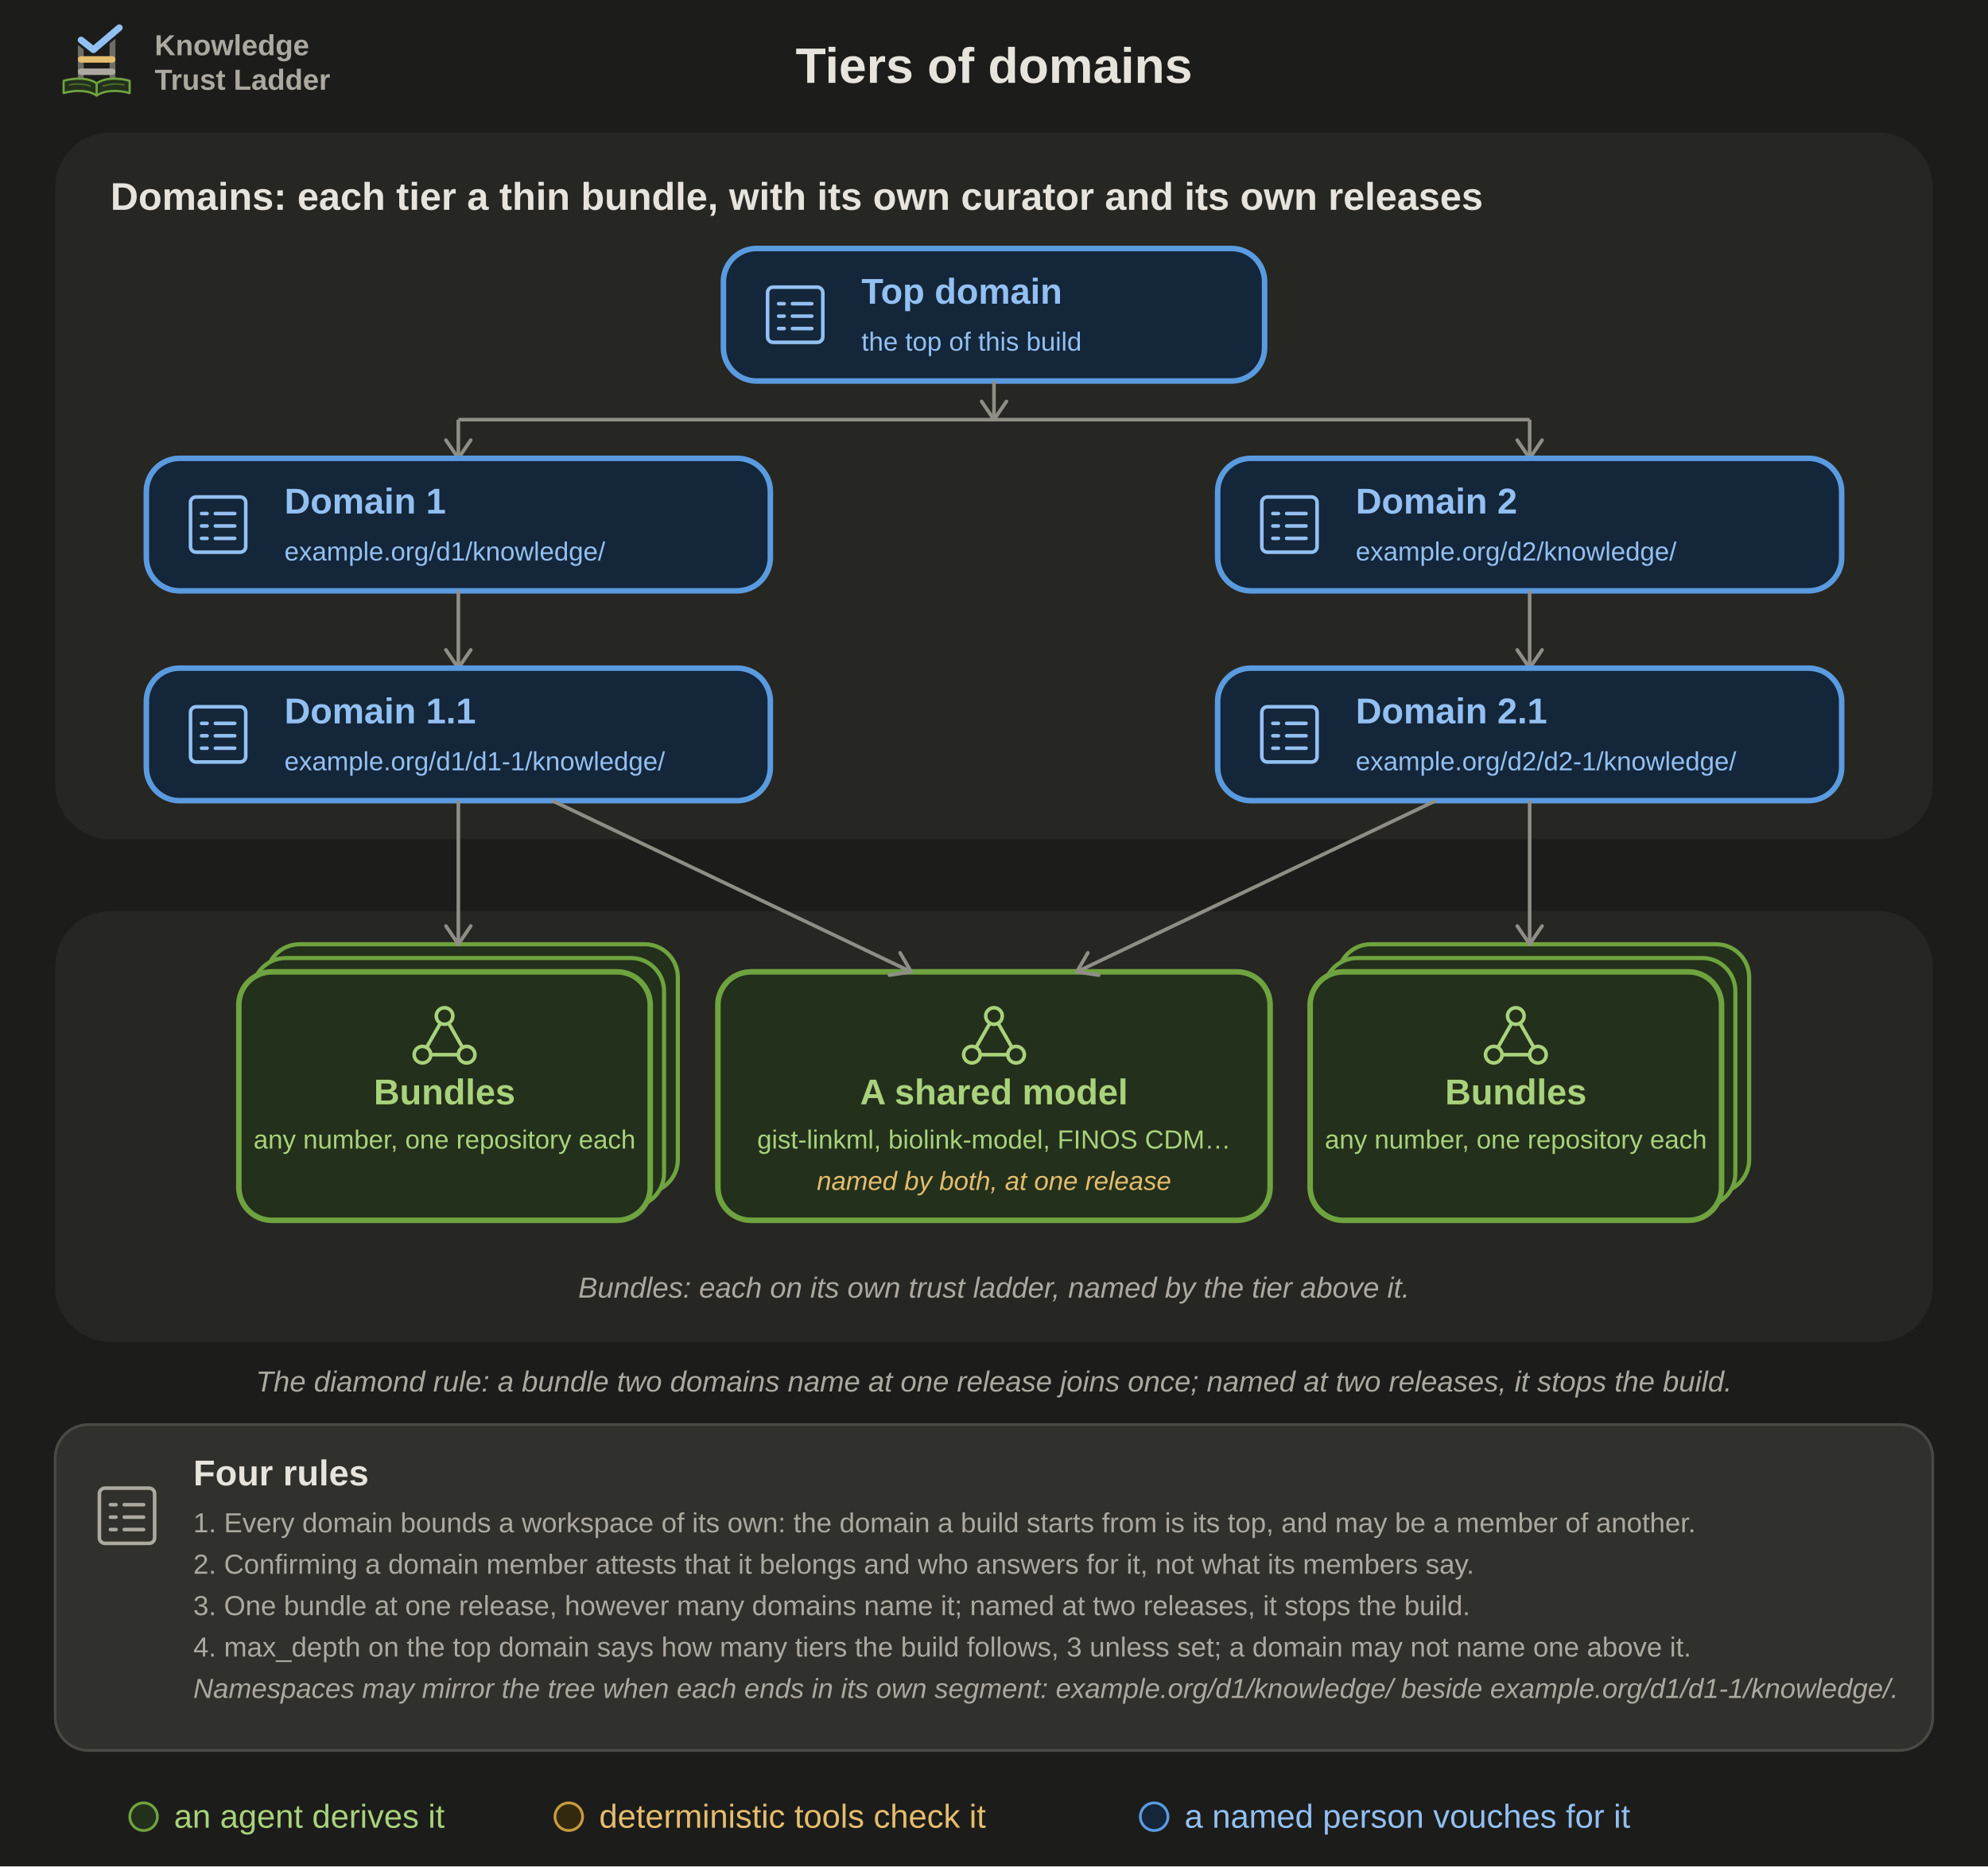
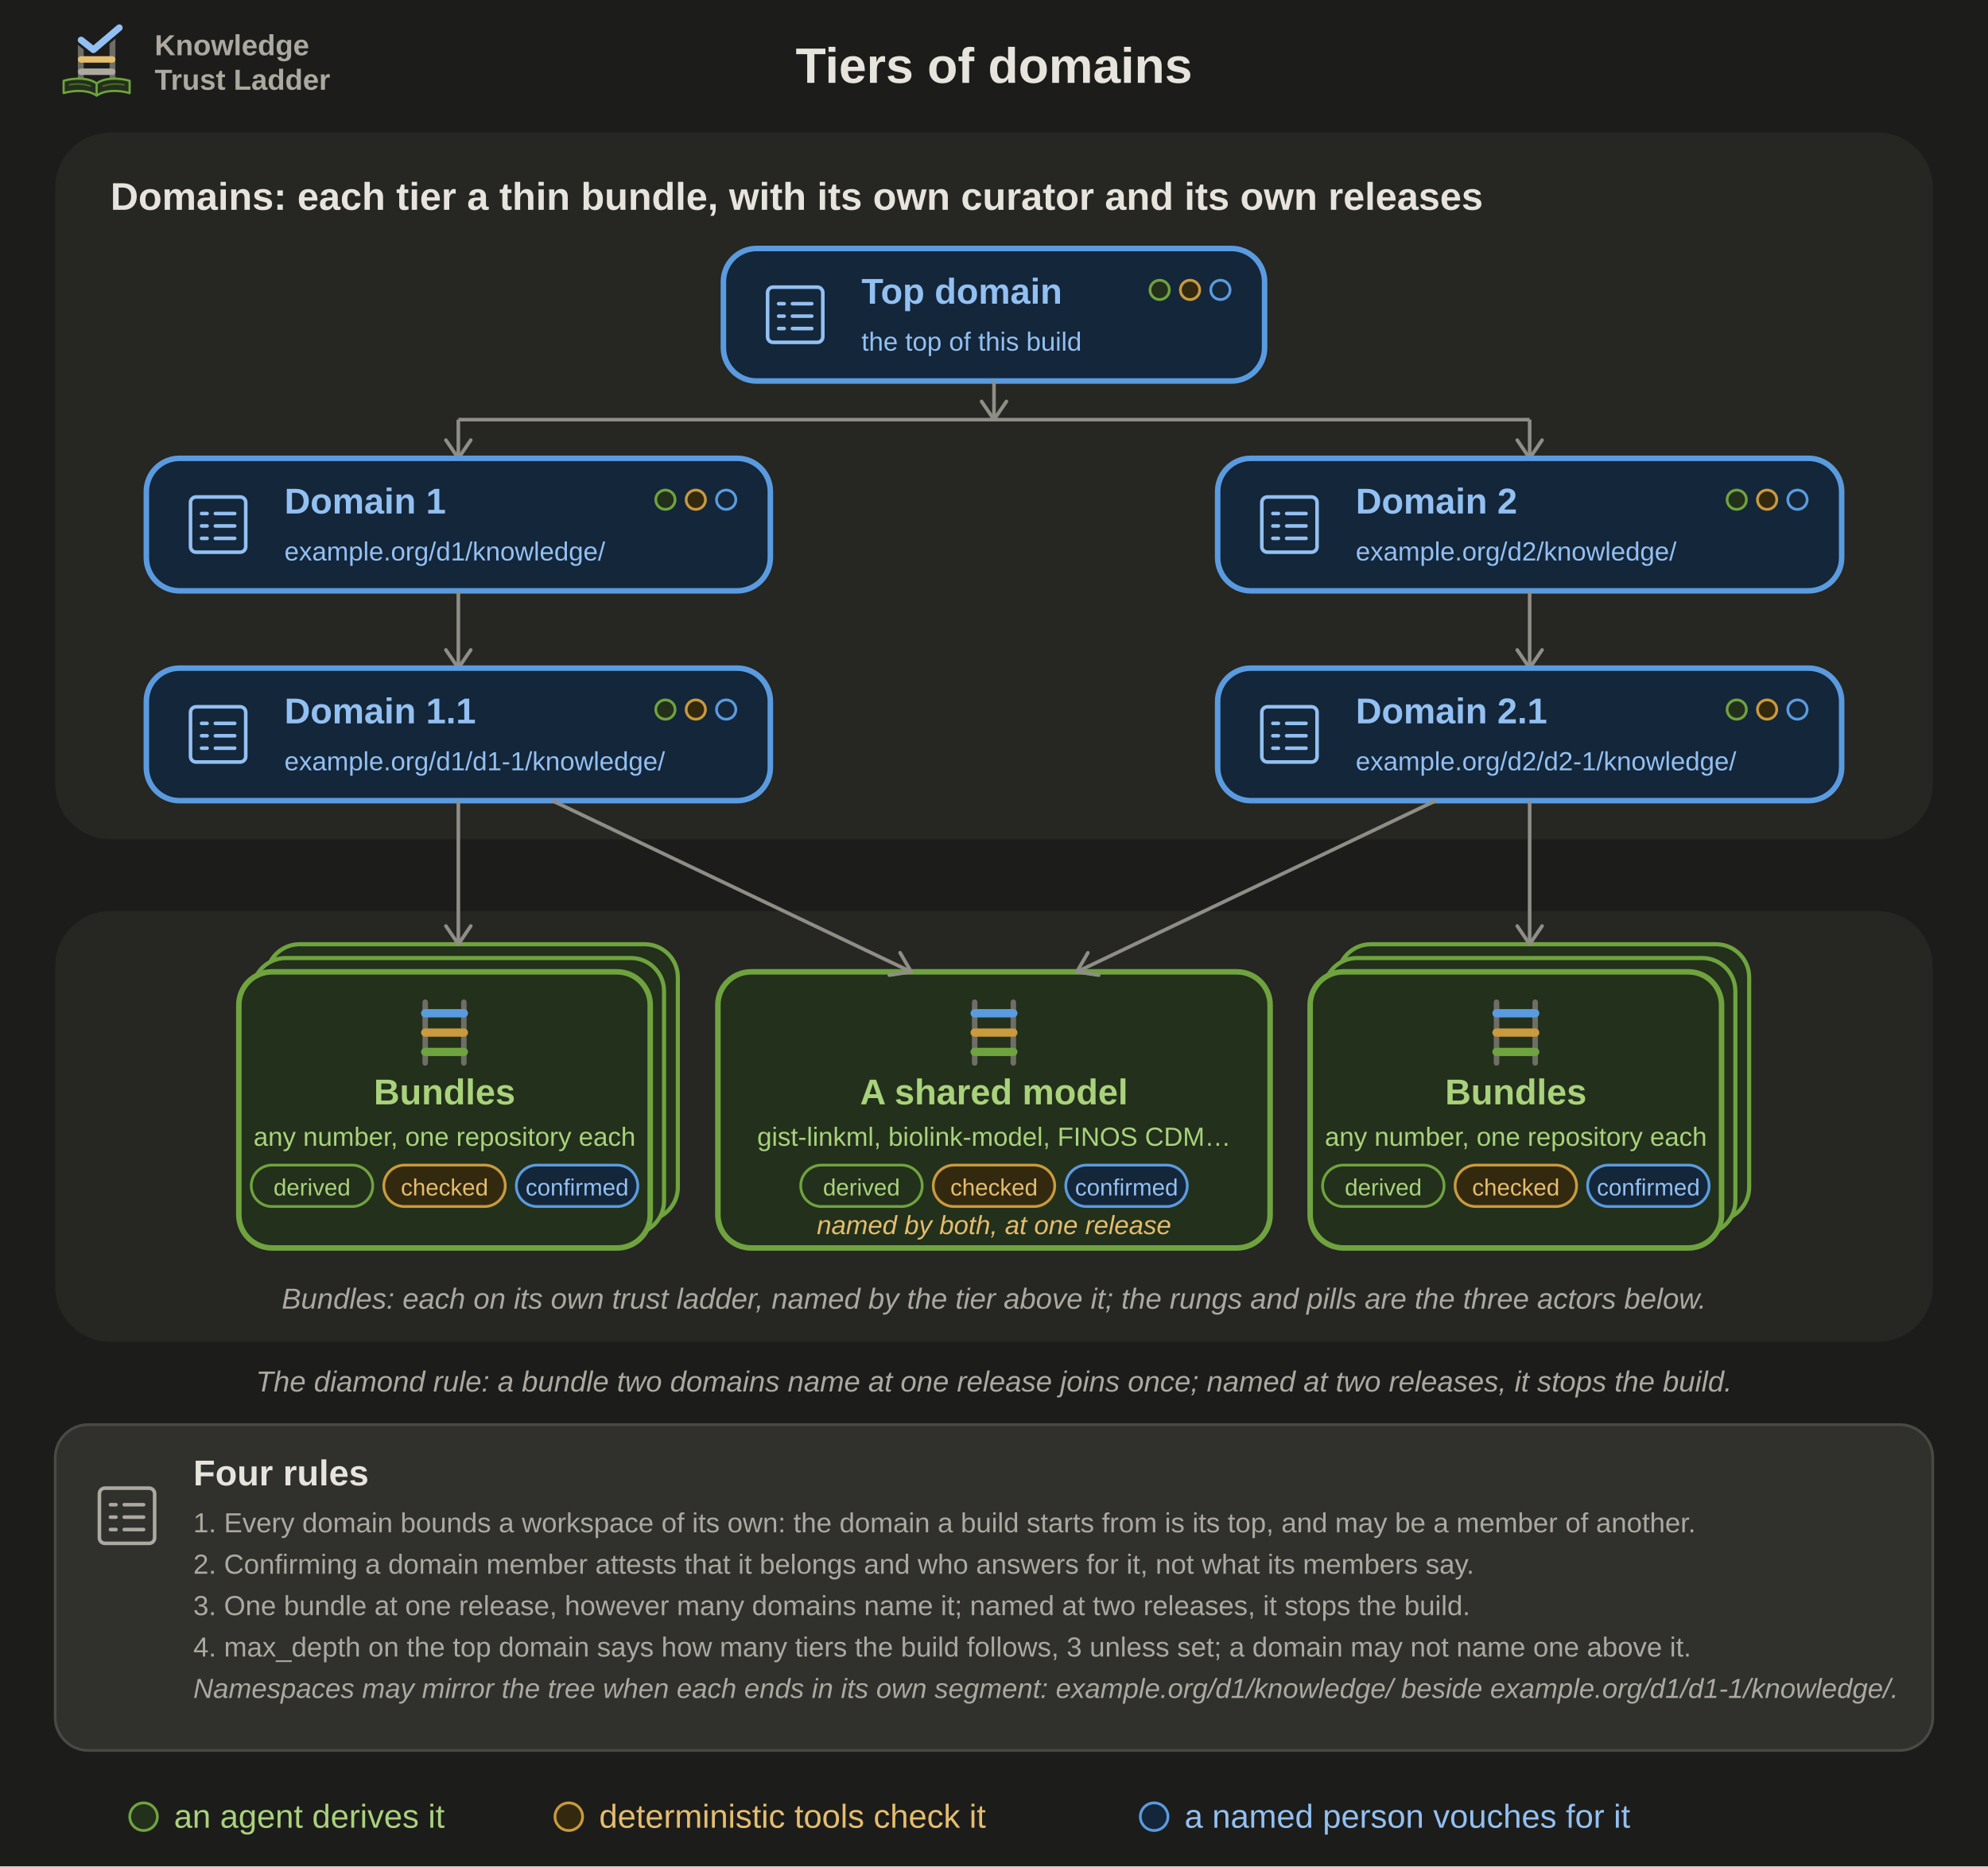
<svg xmlns="http://www.w3.org/2000/svg" width="720" height="676" viewBox="0 0 720 676" role="img" aria-labelledby="t d">
  <rect width="720" height="676" fill="#1C1C1A" />
  <g transform="translate(20,7) scale(0.46875)">
    <rect x="17.5" y="12" width="4.5" height="38" rx="2.25" fill="#6E6D66" />
    <rect x="42" y="12" width="4.5" height="38" rx="2.25" fill="#6E6D66" />
    <rect x="17.5" y="38" width="29" height="5" rx="2.5" fill="#ABA9A0" />
    <rect x="17.5" y="28.5" width="29" height="5" rx="2.5" fill="#E4BD6E" />
    <path d="M20 16 L29.5 23.5 L49.5 6.5" fill="none" stroke="#1C1C1A" stroke-width="9" stroke-linecap="round" stroke-linejoin="round" />
    <path d="M20 16 L29.5 23.5 L49.5 6.5" fill="none" stroke="#93C0F2" stroke-width="5.2" stroke-linecap="round" stroke-linejoin="round" />
    <path d="M32 49.5 C26 45 15 45 6.5 47.5 v9.5 C15 54.5 26 54.5 32 59 C38 54.5 49 54.5 57.5 57 v-9.5 C49 45 38 45 32 49.5 z" fill="#23301B" stroke="#6FA33F" stroke-width="1.7" stroke-linejoin="round" />
    <line x1="32" y1="49.5" x2="32" y2="59" stroke="#6FA33F" stroke-width="1.7" />
    <path d="M11 50.6 C16 49.6 22 49.8 27 51.6 M37 51.6 C42 49.8 48 49.6 53 50.6" fill="none" stroke="#6FA33F" stroke-opacity=".5" stroke-width="1.3" stroke-linecap="round" />
  </g>
  <text x="56" y="20" font-family="Arial, sans-serif" font-size="10.5" font-weight="700" fill="#ABA9A0">Knowledge</text>
  <text x="56" y="32.5" font-family="Arial, sans-serif" font-size="10.5" font-weight="700" fill="#ABA9A0">Trust Ladder</text>
  <text x="360" y="30" text-anchor="middle" font-family="Arial, sans-serif" font-size="18" font-weight="700" fill="#E6E4DC">Tiers of domains</text>
  <rect x="20" y="48" width="680" height="256" rx="20" fill="#262623" />
  <text x="40" y="76" font-family="Arial, sans-serif" font-size="14" font-weight="700" fill="#E6E4DC">Domains: each tier a thin bundle, with its own curator and its own releases</text>
  <rect x="262" y="90" width="196" height="48" rx="12" fill="#142639" stroke="#5A9BE0" stroke-width="2" />
  <g transform="translate(288,114)" stroke="#93C0F2" stroke-width="1.3" fill="none" stroke-linecap="round" stroke-linejoin="round">
    <rect x="-10" y="-10" width="20" height="20" rx="2" />
    <line x1="-6" y1="-4" x2="-4" y2="-4" />
    <line x1="-1" y1="-4" x2="6" y2="-4" />
    <line x1="-6" y1="0.5" x2="-4" y2="0.5" />
    <line x1="-1" y1="0.5" x2="6" y2="0.5" />
    <line x1="-6" y1="5" x2="-4" y2="5" />
    <line x1="-1" y1="5" x2="6" y2="5" />
  </g>
  <text x="312" y="110" font-family="Arial, sans-serif" font-size="13" font-weight="700" fill="#93C0F2">Top domain</text>
  <text x="312" y="127" font-family="Arial, sans-serif" font-size="9.5" fill="#93C0F2">the top of this build</text>
+   <circle cx="420" cy="105" r="3.5" fill="#23301B" stroke="#6FA33F" stroke-width="1" />
+   <circle cx="431" cy="105" r="3.5" fill="#33290F" stroke="#C99A3E" stroke-width="1" />
+   <circle cx="442" cy="105" r="3.5" fill="#142639" stroke="#5A9BE0" stroke-width="1" />
  <line x1="360" y1="138" x2="360" y2="152" stroke="#8F8E86" stroke-width="1.3" />
  <path d="M355.5 145.4 L360 152 L364.5 145.4" fill="none" stroke="#8F8E86" stroke-width="1.3" stroke-linecap="round" stroke-linejoin="round" />
  <line x1="166" y1="152" x2="554" y2="152" stroke="#8F8E86" stroke-width="1.3" />
  <line x1="166" y1="152" x2="166" y2="166" stroke="#8F8E86" stroke-width="1.3" />
  <path d="M161.5 159.4 L166 166 L170.5 159.4" fill="none" stroke="#8F8E86" stroke-width="1.3" stroke-linecap="round" stroke-linejoin="round" />
  <line x1="554" y1="152" x2="554" y2="166" stroke="#8F8E86" stroke-width="1.3" />
  <path d="M549.5 159.4 L554 166 L558.5 159.4" fill="none" stroke="#8F8E86" stroke-width="1.3" stroke-linecap="round" stroke-linejoin="round" />
  <rect x="53" y="166" width="226" height="48" rx="12" fill="#142639" stroke="#5A9BE0" stroke-width="2" />
  <g transform="translate(79,190)" stroke="#93C0F2" stroke-width="1.3" fill="none" stroke-linecap="round" stroke-linejoin="round">
    <rect x="-10" y="-10" width="20" height="20" rx="2" />
    <line x1="-6" y1="-4" x2="-4" y2="-4" />
    <line x1="-1" y1="-4" x2="6" y2="-4" />
    <line x1="-6" y1="0.5" x2="-4" y2="0.5" />
    <line x1="-1" y1="0.5" x2="6" y2="0.5" />
    <line x1="-6" y1="5" x2="-4" y2="5" />
    <line x1="-1" y1="5" x2="6" y2="5" />
  </g>
  <text x="103" y="186" font-family="Arial, sans-serif" font-size="13" font-weight="700" fill="#93C0F2">Domain 1</text>
  <text x="103" y="203" font-family="Arial, sans-serif" font-size="9.5" fill="#93C0F2">example.org/d1/knowledge/</text>
+   <circle cx="241" cy="181" r="3.5" fill="#23301B" stroke="#6FA33F" stroke-width="1" />
+   <circle cx="252" cy="181" r="3.5" fill="#33290F" stroke="#C99A3E" stroke-width="1" />
+   <circle cx="263" cy="181" r="3.5" fill="#142639" stroke="#5A9BE0" stroke-width="1" />
  <rect x="441" y="166" width="226" height="48" rx="12" fill="#142639" stroke="#5A9BE0" stroke-width="2" />
  <g transform="translate(467,190)" stroke="#93C0F2" stroke-width="1.3" fill="none" stroke-linecap="round" stroke-linejoin="round">
    <rect x="-10" y="-10" width="20" height="20" rx="2" />
    <line x1="-6" y1="-4" x2="-4" y2="-4" />
    <line x1="-1" y1="-4" x2="6" y2="-4" />
    <line x1="-6" y1="0.5" x2="-4" y2="0.5" />
    <line x1="-1" y1="0.5" x2="6" y2="0.5" />
    <line x1="-6" y1="5" x2="-4" y2="5" />
    <line x1="-1" y1="5" x2="6" y2="5" />
  </g>
  <text x="491" y="186" font-family="Arial, sans-serif" font-size="13" font-weight="700" fill="#93C0F2">Domain 2</text>
  <text x="491" y="203" font-family="Arial, sans-serif" font-size="9.5" fill="#93C0F2">example.org/d2/knowledge/</text>
+   <circle cx="629" cy="181" r="3.5" fill="#23301B" stroke="#6FA33F" stroke-width="1" />
+   <circle cx="640" cy="181" r="3.5" fill="#33290F" stroke="#C99A3E" stroke-width="1" />
+   <circle cx="651" cy="181" r="3.5" fill="#142639" stroke="#5A9BE0" stroke-width="1" />
  <line x1="166" y1="214" x2="166" y2="242" stroke="#8F8E86" stroke-width="1.3" />
  <path d="M161.5 235.4 L166 242 L170.5 235.4" fill="none" stroke="#8F8E86" stroke-width="1.3" stroke-linecap="round" stroke-linejoin="round" />
  <line x1="554" y1="214" x2="554" y2="242" stroke="#8F8E86" stroke-width="1.3" />
  <path d="M549.5 235.4 L554 242 L558.5 235.4" fill="none" stroke="#8F8E86" stroke-width="1.3" stroke-linecap="round" stroke-linejoin="round" />
  <rect x="53" y="242" width="226" height="48" rx="12" fill="#142639" stroke="#5A9BE0" stroke-width="2" />
  <g transform="translate(79,266)" stroke="#93C0F2" stroke-width="1.3" fill="none" stroke-linecap="round" stroke-linejoin="round">
    <rect x="-10" y="-10" width="20" height="20" rx="2" />
    <line x1="-6" y1="-4" x2="-4" y2="-4" />
    <line x1="-1" y1="-4" x2="6" y2="-4" />
    <line x1="-6" y1="0.5" x2="-4" y2="0.5" />
    <line x1="-1" y1="0.5" x2="6" y2="0.5" />
    <line x1="-6" y1="5" x2="-4" y2="5" />
    <line x1="-1" y1="5" x2="6" y2="5" />
  </g>
  <text x="103" y="262" font-family="Arial, sans-serif" font-size="13" font-weight="700" fill="#93C0F2">Domain 1.1</text>
  <text x="103" y="279" font-family="Arial, sans-serif" font-size="9.5" fill="#93C0F2">example.org/d1/d1-1/knowledge/</text>
+   <circle cx="241" cy="257" r="3.5" fill="#23301B" stroke="#6FA33F" stroke-width="1" />
+   <circle cx="252" cy="257" r="3.5" fill="#33290F" stroke="#C99A3E" stroke-width="1" />
+   <circle cx="263" cy="257" r="3.5" fill="#142639" stroke="#5A9BE0" stroke-width="1" />
  <rect x="441" y="242" width="226" height="48" rx="12" fill="#142639" stroke="#5A9BE0" stroke-width="2" />
  <g transform="translate(467,266)" stroke="#93C0F2" stroke-width="1.3" fill="none" stroke-linecap="round" stroke-linejoin="round">
    <rect x="-10" y="-10" width="20" height="20" rx="2" />
    <line x1="-6" y1="-4" x2="-4" y2="-4" />
    <line x1="-1" y1="-4" x2="6" y2="-4" />
    <line x1="-6" y1="0.5" x2="-4" y2="0.5" />
    <line x1="-1" y1="0.5" x2="6" y2="0.5" />
    <line x1="-6" y1="5" x2="-4" y2="5" />
    <line x1="-1" y1="5" x2="6" y2="5" />
  </g>
  <text x="491" y="262" font-family="Arial, sans-serif" font-size="13" font-weight="700" fill="#93C0F2">Domain 2.1</text>
  <text x="491" y="279" font-family="Arial, sans-serif" font-size="9.5" fill="#93C0F2">example.org/d2/d2-1/knowledge/</text>
+   <circle cx="629" cy="257" r="3.5" fill="#23301B" stroke="#6FA33F" stroke-width="1" />
+   <circle cx="640" cy="257" r="3.5" fill="#33290F" stroke="#C99A3E" stroke-width="1" />
+   <circle cx="651" cy="257" r="3.5" fill="#142639" stroke="#5A9BE0" stroke-width="1" />
  <rect x="20" y="330" width="680" height="156" rx="20" fill="#262623" />
-   <rect x="96.5" y="342" width="149" height="90" rx="12" fill="#23301B" stroke="#6FA33F" stroke-width="1.5" />
-   <rect x="91.5" y="347" width="149" height="90" rx="12" fill="#23301B" stroke="#6FA33F" stroke-width="1.5" />
-   <rect x="86.5" y="352" width="149" height="90" rx="12" fill="#23301B" stroke="#6FA33F" stroke-width="2" />
-   <g transform="translate(161.0,376)" stroke="#A9D27C" stroke-width="1.3" fill="none" stroke-linecap="round" stroke-linejoin="round">
-     <line x1="-8" y1="6" x2="0" y2="-8" />
-     <line x1="8" y1="6" x2="0" y2="-8" />
-     <line x1="-8" y1="6" x2="8" y2="6" />
-     <circle cx="0" cy="-8" r="3" fill="#23301B" />
-     <circle cx="-8" cy="6" r="3" fill="#23301B" />
-     <circle cx="8" cy="6" r="3" fill="#23301B" />
+   <rect x="96.5" y="342" width="149" height="100" rx="12" fill="#23301B" stroke="#6FA33F" stroke-width="1.5" />
+   <rect x="91.5" y="347" width="149" height="100" rx="12" fill="#23301B" stroke="#6FA33F" stroke-width="1.5" />
+   <rect x="86.5" y="352" width="149" height="100" rx="12" fill="#23301B" stroke="#6FA33F" stroke-width="2" />
+   <g transform="translate(161.0,374)" stroke-linecap="round">
+     <line x1="-7" y1="-11" x2="-7" y2="11" stroke="#6E6D66" stroke-width="2" />
+     <line x1="7" y1="-11" x2="7" y2="11" stroke="#6E6D66" stroke-width="2" />
+     <line x1="-7" y1="7" x2="7" y2="7" stroke="#6FA33F" stroke-width="3" />
+     <line x1="-7" y1="0" x2="7" y2="0" stroke="#C99A3E" stroke-width="3" />
+     <line x1="-7" y1="-7" x2="7" y2="-7" stroke="#5A9BE0" stroke-width="3" />
  </g>
  <text x="161.0" y="400" text-anchor="middle" font-family="Arial, sans-serif" font-size="13" font-weight="700" fill="#A9D27C">Bundles</text>
-   <text x="161.0" y="416" text-anchor="middle" font-family="Arial, sans-serif" font-size="9.5" fill="#A9D27C">any number, one repository each</text>
-   <rect x="260" y="352" width="200" height="90" rx="12" fill="#23301B" stroke="#6FA33F" stroke-width="2" />
-   <g transform="translate(360.0,376)" stroke="#A9D27C" stroke-width="1.3" fill="none" stroke-linecap="round" stroke-linejoin="round">
-     <line x1="-8" y1="6" x2="0" y2="-8" />
-     <line x1="8" y1="6" x2="0" y2="-8" />
-     <line x1="-8" y1="6" x2="8" y2="6" />
-     <circle cx="0" cy="-8" r="3" fill="#23301B" />
-     <circle cx="-8" cy="6" r="3" fill="#23301B" />
-     <circle cx="8" cy="6" r="3" fill="#23301B" />
+   <text x="161.0" y="415" text-anchor="middle" font-family="Arial, sans-serif" font-size="9.5" fill="#A9D27C">any number, one repository each</text>
+   <rect x="91.0" y="422" width="44" height="15" rx="7.5" fill="#23301B" stroke="#6FA33F" stroke-width="1" />
+   <text x="113.0" y="433" text-anchor="middle" font-family="Arial, sans-serif" font-size="8.5" fill="#A9D27C">derived</text>
+   <rect x="139.0" y="422" width="44" height="15" rx="7.5" fill="#33290F" stroke="#C99A3E" stroke-width="1" />
+   <text x="161.0" y="433" text-anchor="middle" font-family="Arial, sans-serif" font-size="8.5" fill="#E4BD6E">checked</text>
+   <rect x="187.0" y="422" width="44" height="15" rx="7.5" fill="#142639" stroke="#5A9BE0" stroke-width="1" />
+   <text x="209.0" y="433" text-anchor="middle" font-family="Arial, sans-serif" font-size="8.5" fill="#93C0F2">confirmed</text>
+   <rect x="260" y="352" width="200" height="100" rx="12" fill="#23301B" stroke="#6FA33F" stroke-width="2" />
+   <g transform="translate(360.0,374)" stroke-linecap="round">
+     <line x1="-7" y1="-11" x2="-7" y2="11" stroke="#6E6D66" stroke-width="2" />
+     <line x1="7" y1="-11" x2="7" y2="11" stroke="#6E6D66" stroke-width="2" />
+     <line x1="-7" y1="7" x2="7" y2="7" stroke="#6FA33F" stroke-width="3" />
+     <line x1="-7" y1="0" x2="7" y2="0" stroke="#C99A3E" stroke-width="3" />
+     <line x1="-7" y1="-7" x2="7" y2="-7" stroke="#5A9BE0" stroke-width="3" />
  </g>
  <text x="360.0" y="400" text-anchor="middle" font-family="Arial, sans-serif" font-size="13" font-weight="700" fill="#A9D27C">A shared model</text>
-   <text x="360.0" y="416" text-anchor="middle" font-family="Arial, sans-serif" font-size="9.5" fill="#A9D27C">gist-linkml, biolink-model, FINOS CDM…</text>
-   <text x="360.0" y="431" text-anchor="middle" font-family="Arial, sans-serif" font-size="9.5" font-style="italic" fill="#E4BD6E">named by both, at one release</text>
-   <rect x="484.5" y="342" width="149" height="90" rx="12" fill="#23301B" stroke="#6FA33F" stroke-width="1.5" />
-   <rect x="479.5" y="347" width="149" height="90" rx="12" fill="#23301B" stroke="#6FA33F" stroke-width="1.5" />
-   <rect x="474.5" y="352" width="149" height="90" rx="12" fill="#23301B" stroke="#6FA33F" stroke-width="2" />
-   <g transform="translate(549.0,376)" stroke="#A9D27C" stroke-width="1.3" fill="none" stroke-linecap="round" stroke-linejoin="round">
-     <line x1="-8" y1="6" x2="0" y2="-8" />
-     <line x1="8" y1="6" x2="0" y2="-8" />
-     <line x1="-8" y1="6" x2="8" y2="6" />
-     <circle cx="0" cy="-8" r="3" fill="#23301B" />
-     <circle cx="-8" cy="6" r="3" fill="#23301B" />
-     <circle cx="8" cy="6" r="3" fill="#23301B" />
+   <text x="360.0" y="415" text-anchor="middle" font-family="Arial, sans-serif" font-size="9.5" fill="#A9D27C">gist-linkml, biolink-model, FINOS CDM…</text>
+   <rect x="290.0" y="422" width="44" height="15" rx="7.5" fill="#23301B" stroke="#6FA33F" stroke-width="1" />
+   <text x="312.0" y="433" text-anchor="middle" font-family="Arial, sans-serif" font-size="8.5" fill="#A9D27C">derived</text>
+   <rect x="338.0" y="422" width="44" height="15" rx="7.5" fill="#33290F" stroke="#C99A3E" stroke-width="1" />
+   <text x="360.0" y="433" text-anchor="middle" font-family="Arial, sans-serif" font-size="8.5" fill="#E4BD6E">checked</text>
+   <rect x="386.0" y="422" width="44" height="15" rx="7.5" fill="#142639" stroke="#5A9BE0" stroke-width="1" />
+   <text x="408.0" y="433" text-anchor="middle" font-family="Arial, sans-serif" font-size="8.5" fill="#93C0F2">confirmed</text>
+   <text x="360.0" y="447" text-anchor="middle" font-family="Arial, sans-serif" font-size="9.5" font-style="italic" fill="#E4BD6E">named by both, at one release</text>
+   <rect x="484.5" y="342" width="149" height="100" rx="12" fill="#23301B" stroke="#6FA33F" stroke-width="1.5" />
+   <rect x="479.5" y="347" width="149" height="100" rx="12" fill="#23301B" stroke="#6FA33F" stroke-width="1.5" />
+   <rect x="474.5" y="352" width="149" height="100" rx="12" fill="#23301B" stroke="#6FA33F" stroke-width="2" />
+   <g transform="translate(549.0,374)" stroke-linecap="round">
+     <line x1="-7" y1="-11" x2="-7" y2="11" stroke="#6E6D66" stroke-width="2" />
+     <line x1="7" y1="-11" x2="7" y2="11" stroke="#6E6D66" stroke-width="2" />
+     <line x1="-7" y1="7" x2="7" y2="7" stroke="#6FA33F" stroke-width="3" />
+     <line x1="-7" y1="0" x2="7" y2="0" stroke="#C99A3E" stroke-width="3" />
+     <line x1="-7" y1="-7" x2="7" y2="-7" stroke="#5A9BE0" stroke-width="3" />
  </g>
  <text x="549.0" y="400" text-anchor="middle" font-family="Arial, sans-serif" font-size="13" font-weight="700" fill="#A9D27C">Bundles</text>
-   <text x="549.0" y="416" text-anchor="middle" font-family="Arial, sans-serif" font-size="9.5" fill="#A9D27C">any number, one repository each</text>
-   <text x="360" y="470" text-anchor="middle" font-family="Arial, sans-serif" font-size="10.5" font-style="italic" fill="#ABA9A0">Bundles: each on its own trust ladder, named by the tier above it.</text>
+   <text x="549.0" y="415" text-anchor="middle" font-family="Arial, sans-serif" font-size="9.5" fill="#A9D27C">any number, one repository each</text>
+   <rect x="479.0" y="422" width="44" height="15" rx="7.5" fill="#23301B" stroke="#6FA33F" stroke-width="1" />
+   <text x="501.0" y="433" text-anchor="middle" font-family="Arial, sans-serif" font-size="8.5" fill="#A9D27C">derived</text>
+   <rect x="527.0" y="422" width="44" height="15" rx="7.5" fill="#33290F" stroke="#C99A3E" stroke-width="1" />
+   <text x="549.0" y="433" text-anchor="middle" font-family="Arial, sans-serif" font-size="8.5" fill="#E4BD6E">checked</text>
+   <rect x="575.0" y="422" width="44" height="15" rx="7.5" fill="#142639" stroke="#5A9BE0" stroke-width="1" />
+   <text x="597.0" y="433" text-anchor="middle" font-family="Arial, sans-serif" font-size="8.5" fill="#93C0F2">confirmed</text>
+   <text x="360" y="474" text-anchor="middle" font-family="Arial, sans-serif" font-size="10.5" font-style="italic" fill="#ABA9A0">Bundles: each on its own trust ladder, named by the tier above it; the rungs and pills are the three actors below.</text>
  <line x1="166" y1="290" x2="166" y2="342" stroke="#8F8E86" stroke-width="1.3" />
  <path d="M161.5 335.4 L166 342 L170.5 335.4" fill="none" stroke="#8F8E86" stroke-width="1.3" stroke-linecap="round" stroke-linejoin="round" />
  <line x1="554" y1="290" x2="554" y2="342" stroke="#8F8E86" stroke-width="1.3" />
  <path d="M549.5 335.4 L554 342 L558.5 335.4" fill="none" stroke="#8F8E86" stroke-width="1.3" stroke-linecap="round" stroke-linejoin="round" />
  <line x1="200" y1="290" x2="330" y2="352" stroke="#8F8E86" stroke-width="1.3" />
  <path d="M326.0 345.1 L330 352 L322.1 353.2" fill="none" stroke="#8F8E86" stroke-width="1.3" stroke-linecap="round" stroke-linejoin="round" />
  <line x1="520" y1="290" x2="390" y2="352" stroke="#8F8E86" stroke-width="1.3" />
  <path d="M397.9 353.2 L390 352 L394.0 345.1" fill="none" stroke="#8F8E86" stroke-width="1.3" stroke-linecap="round" stroke-linejoin="round" />
  <text x="360" y="504" text-anchor="middle" font-family="Arial, sans-serif" font-size="10.5" font-style="italic" fill="#ABA9A0">The diamond rule: a bundle two domains name at one release joins once; named at two releases, it stops the build.</text>
  <rect x="20" y="516" width="680" height="118" rx="12" fill="#30302C" stroke="#4A4944" stroke-width="1" />
  <g transform="translate(46,549)" stroke="#ABA9A0" stroke-width="1.3" fill="none" stroke-linecap="round" stroke-linejoin="round">
    <rect x="-10" y="-10" width="20" height="20" rx="2" />
    <line x1="-6" y1="-4" x2="-4" y2="-4" />
    <line x1="-1" y1="-4" x2="6" y2="-4" />
    <line x1="-6" y1="0.5" x2="-4" y2="0.5" />
    <line x1="-1" y1="0.5" x2="6" y2="0.5" />
    <line x1="-6" y1="5" x2="-4" y2="5" />
    <line x1="-1" y1="5" x2="6" y2="5" />
  </g>
  <text x="70" y="538" font-family="Arial, sans-serif" font-size="13" font-weight="700" fill="#E6E4DC">Four rules</text>
  <text x="70" y="555" font-family="Arial, sans-serif" font-size="10" fill="#ABA9A0">1. Every domain bounds a workspace of its own: the domain a build starts from is its top, and may be a member of another.</text>
  <text x="70" y="570" font-family="Arial, sans-serif" font-size="10" fill="#ABA9A0">2. Confirming a domain member attests that it belongs and who answers for it, not what its members say.</text>
  <text x="70" y="585" font-family="Arial, sans-serif" font-size="10" fill="#ABA9A0">3. One bundle at one release, however many domains name it; named at two releases, it stops the build.</text>
  <text x="70" y="600" font-family="Arial, sans-serif" font-size="10" fill="#ABA9A0">4. max_depth on the top domain says how many tiers the build follows, 3 unless set; a domain may not name one above it.</text>
  <text x="70" y="615" font-family="Arial, sans-serif" font-size="10" font-style="italic" fill="#ABA9A0">Namespaces may mirror the tree when each ends in its own segment: example.org/d1/knowledge/ beside example.org/d1/d1-1/knowledge/.</text>
  <circle cx="52" cy="658" r="5" fill="#23301B" stroke="#6FA33F" stroke-width="1" />
  <text x="63" y="662" font-family="Arial, sans-serif" font-size="12" fill="#A9D27C">an agent derives it</text>
  <circle cx="206" cy="658" r="5" fill="#33290F" stroke="#C99A3E" stroke-width="1" />
  <text x="217" y="662" font-family="Arial, sans-serif" font-size="12" fill="#E4BD6E">deterministic tools check it</text>
  <circle cx="418" cy="658" r="5" fill="#142639" stroke="#5A9BE0" stroke-width="1" />
  <text x="429" y="662" font-family="Arial, sans-serif" font-size="12" fill="#93C0F2">a named person vouches for it</text>
</svg>
